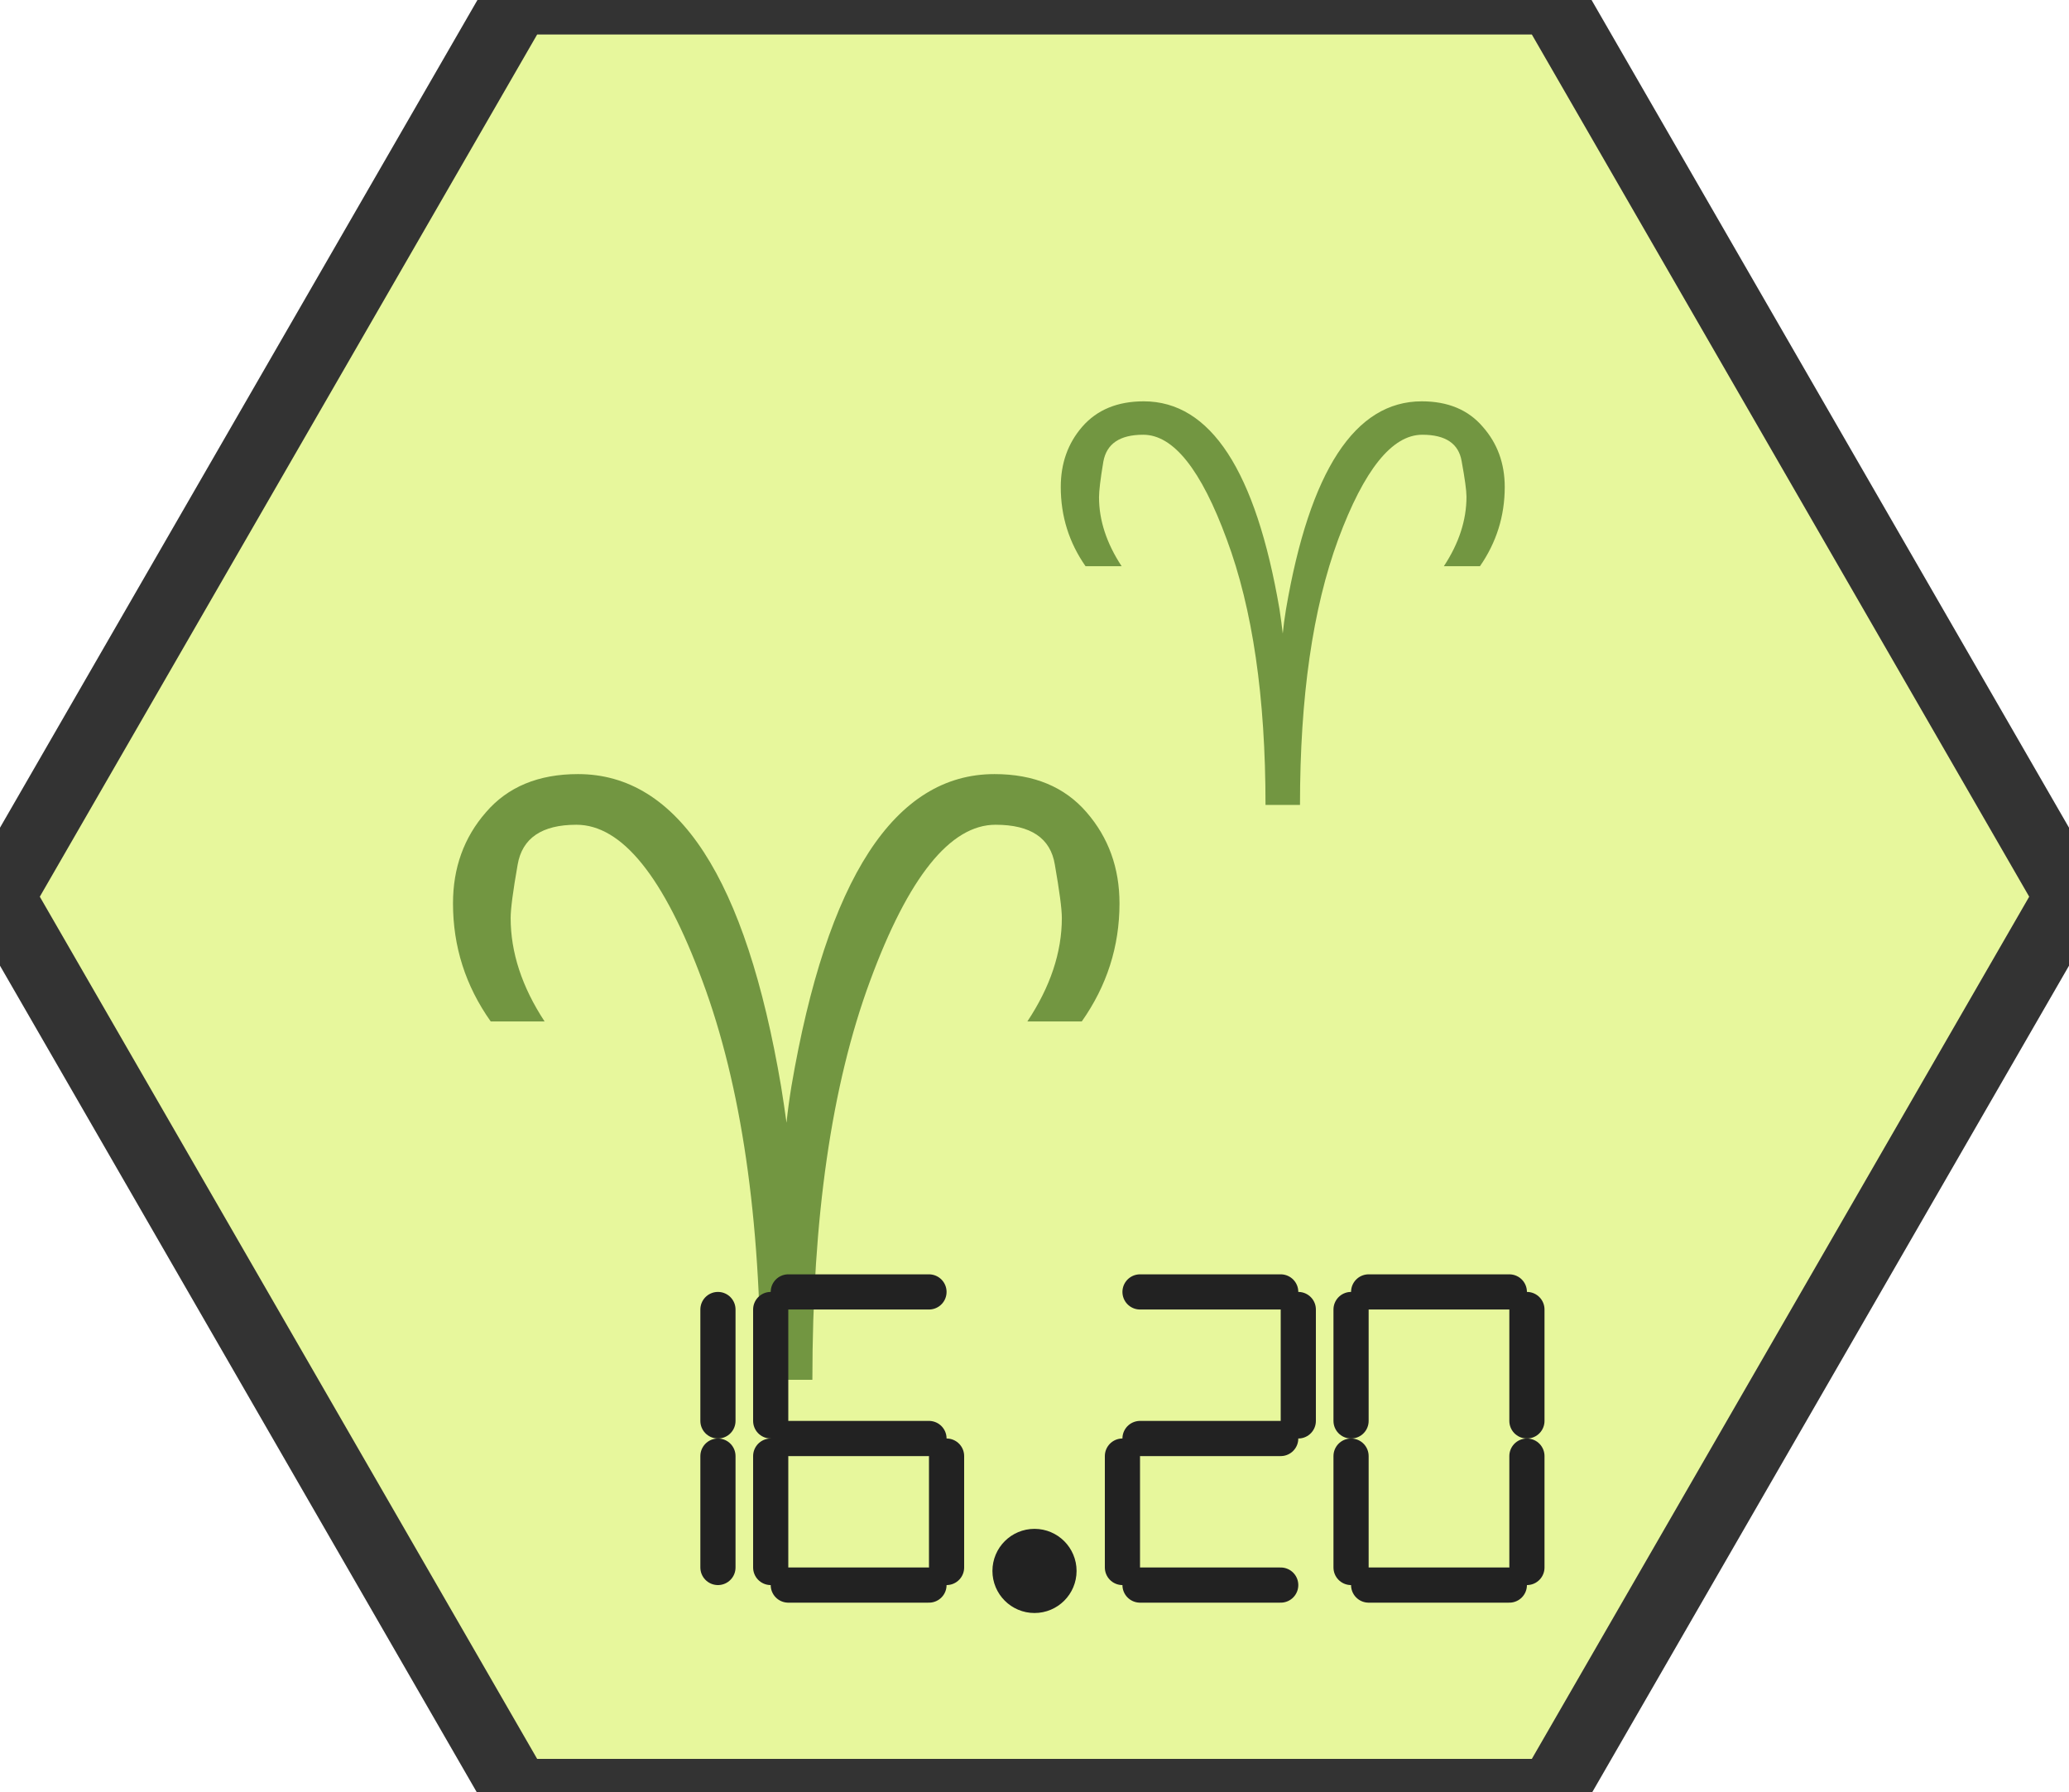
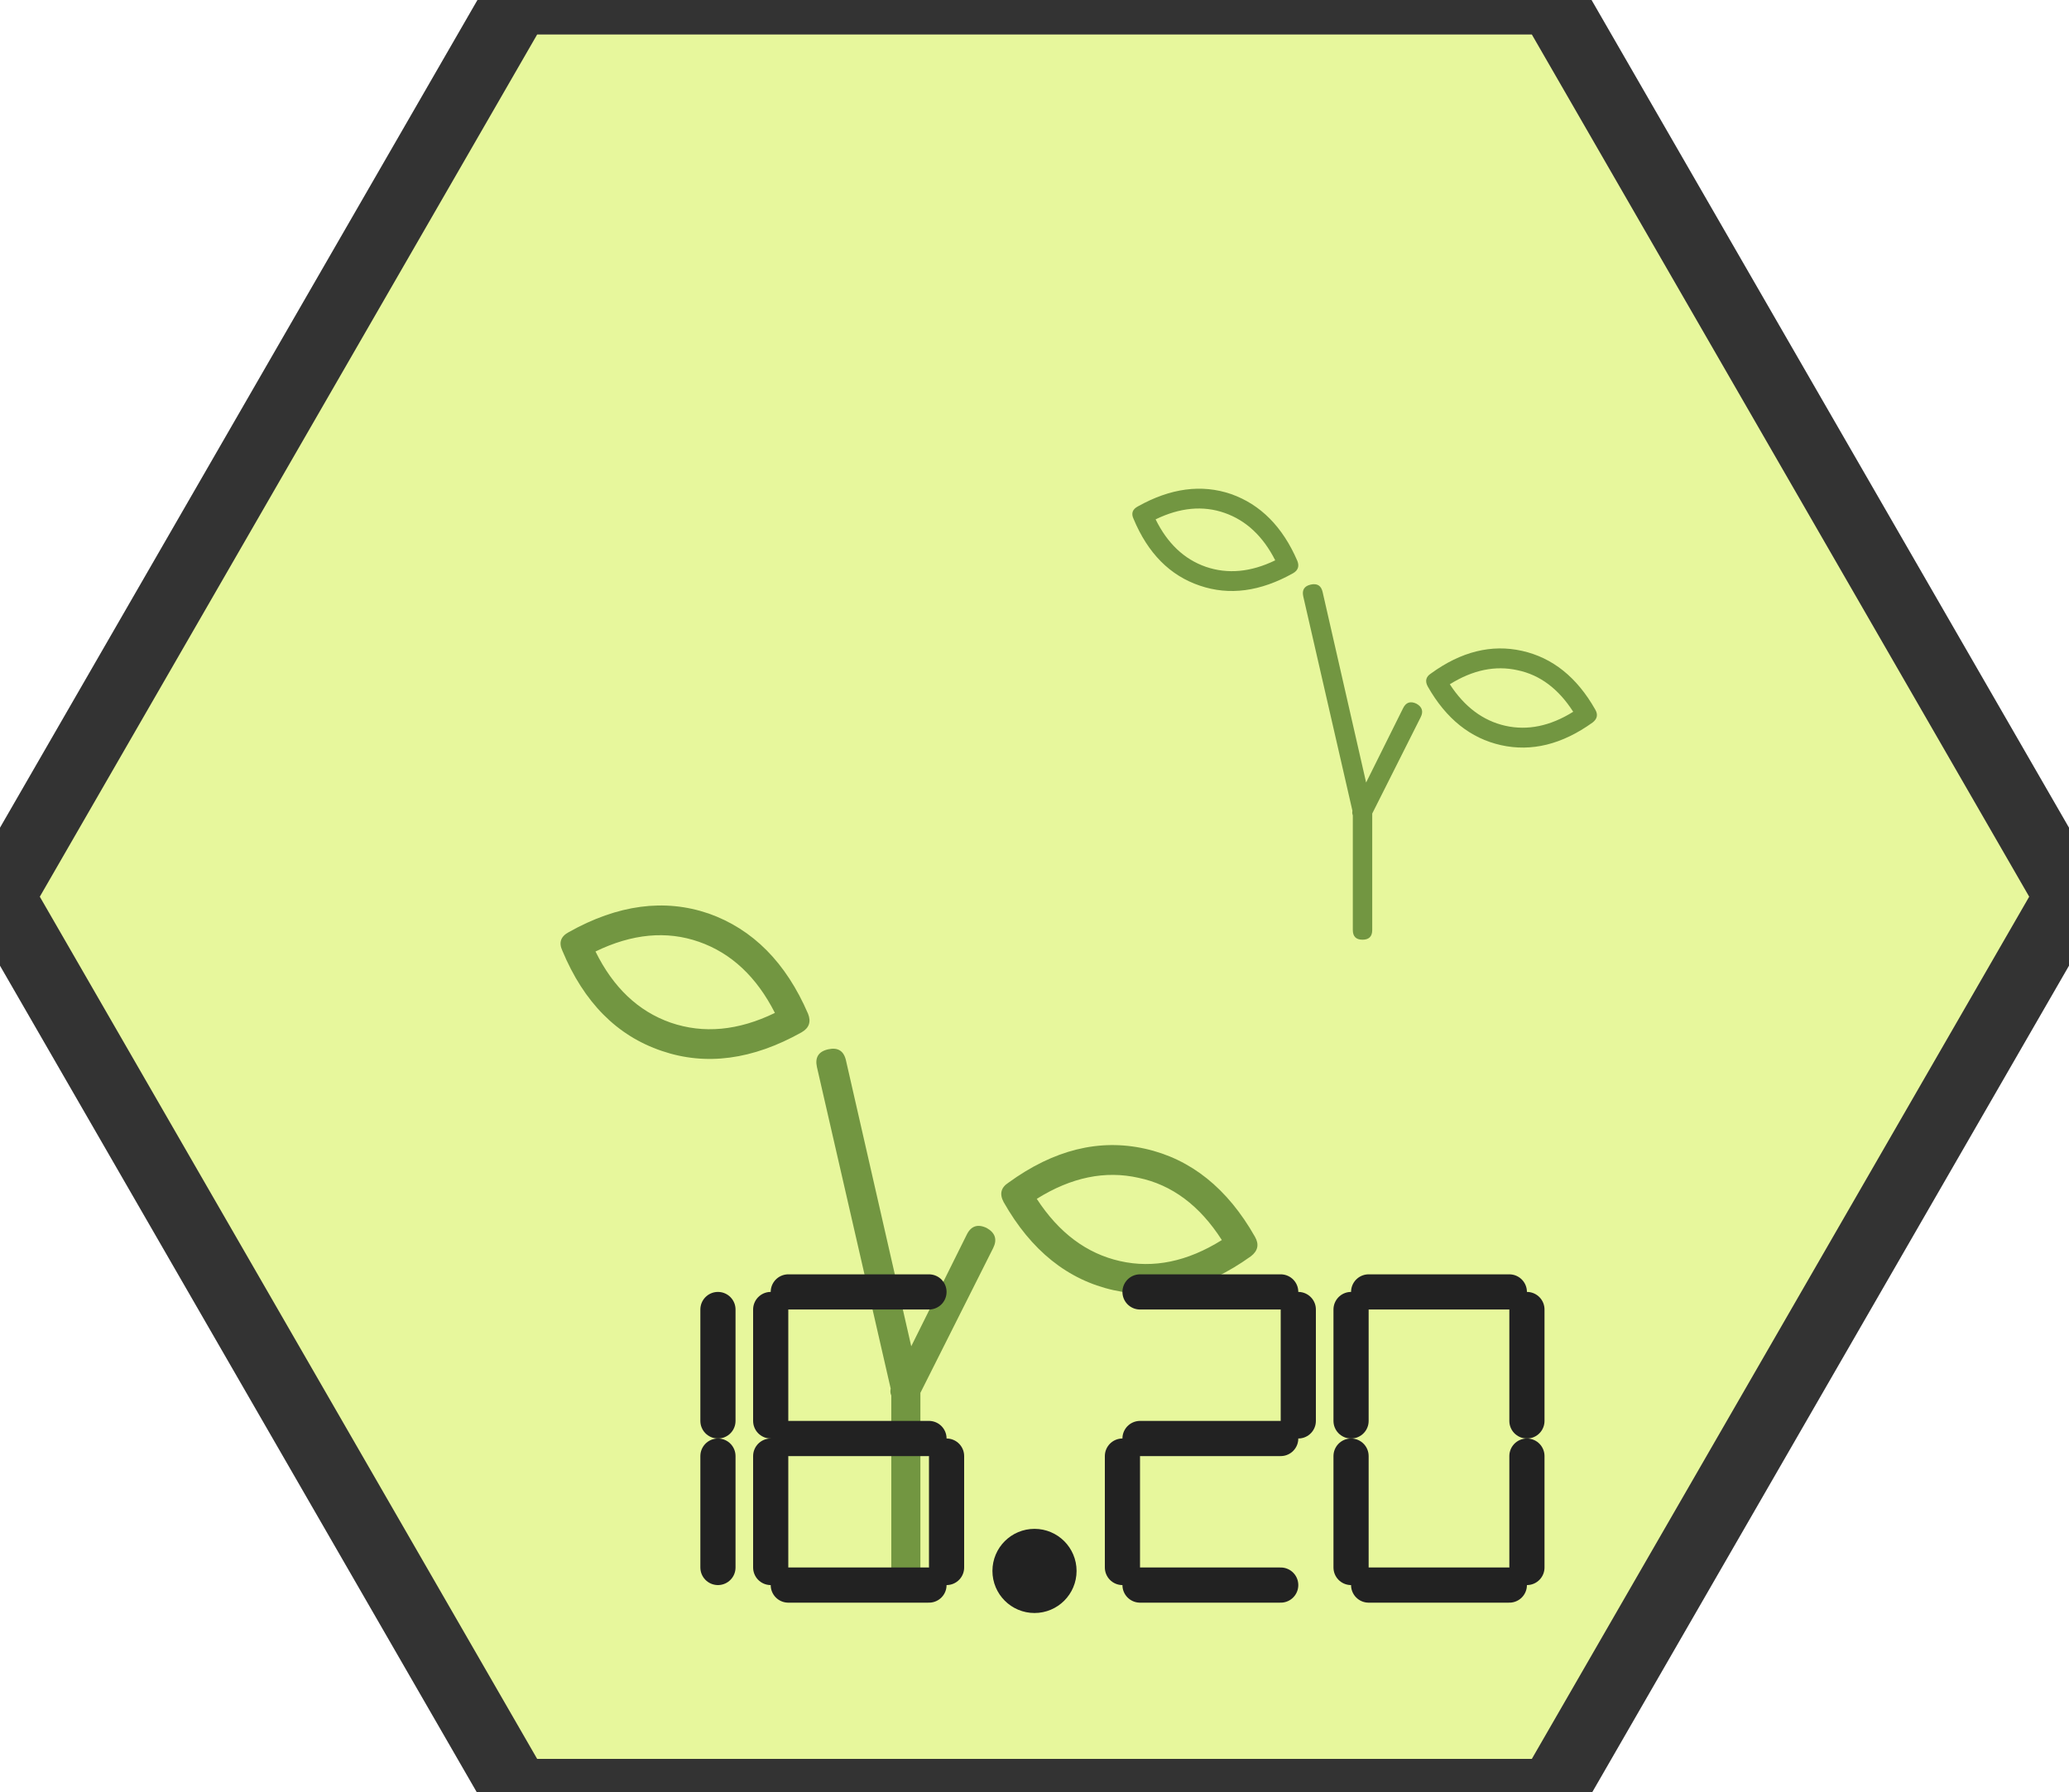
<svg xmlns="http://www.w3.org/2000/svg" xmlns:xlink="http://www.w3.org/1999/xlink" width="60.00" height="51.96" viewBox="0 0 60.00 51.96">
  <a xlink:href="/wiki/16-20/">
    <polygon points="15.0,0.0 45.0,0.0 60.0,26.0 45.0,52.0 15.0,52.0 0.0,26.0" fill="#e7f79c" stroke="#333333" stroke-width="2" />
-     <text x="22.8" y="33.2" text-anchor="middle" dominant-baseline="middle" font-size="24" font-family="system-ui, sans-serif" fill="#729641">♈︎</text>
-     <text x="37.2" y="18.8" text-anchor="middle" dominant-baseline="middle" font-size="16.0" font-family="system-ui, sans-serif" fill="#729641">♈︎</text>
+     <g transform="translate(10.8,42.8)">
+       <path d="M15.047 2.648Q15.047 3.07 15.469 3.07Q15.891 3.07 15.891 2.648V-2.508Q15.891 -2.555 15.891 -2.602L13.734 -12.047Q13.641 -12.469 13.219 -12.375Q12.797 -12.281 12.891 -11.859L15.047 -2.461ZM15.094 -2.695Q14.883 -2.32 15.281 -2.133Q15.656 -1.922 15.844 -2.32L18.0 -6.609Q18.188 -6.984 17.812 -7.195Q17.414 -7.383 17.227 -6.984ZM9.75 -16.312Q7.828 -16.969 5.695 -15.773Q5.344 -15.586 5.508 -15.234Q6.445 -12.984 8.391 -12.328Q10.312 -11.672 12.445 -12.867Q12.773 -13.055 12.633 -13.406Q11.672 -15.633 9.75 -16.312ZM9.469 -15.492Q10.875 -15.0 11.672 -13.43Q10.078 -12.656 8.648 -13.148Q7.242 -13.641 6.469 -15.211Q8.062 -15.984 9.469 -15.492ZM22.406 -9.492Q20.414 -9.938 18.445 -8.508Q18.117 -8.297 18.305 -7.945Q19.5 -5.836 21.492 -5.391Q23.484 -4.945 25.477 -6.375Q25.781 -6.609 25.594 -6.938Q24.398 -9.047 22.406 -9.492ZM22.219 -8.648Q23.672 -8.344 24.633 -6.844Q23.133 -5.906 21.68 -6.234Q20.227 -6.562 19.266 -8.039Q20.766 -8.977 22.219 -8.648Z" fill="#729641" />
+     </g>
+     <g transform="translate(29.2,25.2)">
+       <path d="M10.031 1.766Q10.031 2.047 10.312 2.047Q10.594 2.047 10.594 1.766V-1.672Q10.594 -1.703 10.594 -1.734L9.156 -8.031Q9.094 -8.312 8.812 -8.25Q8.531 -8.188 8.594 -7.906L10.031 -1.641ZM10.062 -1.797Q9.922 -1.547 10.188 -1.422Q10.438 -1.281 10.562 -1.547L12.0 -4.406Q12.125 -4.656 11.875 -4.797Q11.609 -4.922 11.484 -4.656ZM6.5 -10.875Q5.219 -11.312 3.797 -10.516Q3.562 -10.391 3.672 -10.156Q4.297 -8.656 5.594 -8.219Q6.875 -7.781 8.297 -8.578Q8.516 -8.703 8.422 -8.938Q7.781 -10.422 6.5 -10.875ZM6.312 -10.328Q7.25 -10.0 7.781 -8.953Q6.719 -8.438 5.766 -8.766Q4.828 -9.094 4.312 -10.141Q5.375 -10.656 6.312 -10.328ZM14.938 -6.328Q13.609 -6.625 12.297 -5.672Q12.078 -5.531 12.203 -5.297Q13.0 -3.891 14.328 -3.594Q15.656 -3.297 16.984 -4.25Q17.188 -4.406 17.062 -4.625Q16.266 -6.031 14.938 -6.328ZM14.812 -5.766Q15.781 -5.562 16.422 -4.562Q15.422 -3.938 14.453 -4.156Q13.484 -4.375 12.844 -5.359Q13.844 -5.984 14.812 -5.766Z" fill="#729641" />
+     </g>
    <g fill="none" stroke="#222222" stroke-width="1.02" stroke-linecap="round" stroke-linejoin="round">
      <path d="M 20.82 37.97 L 20.82 41.20" />
      <path d="M 20.82 42.22 L 20.82 45.45" />
      <path d="M 22.86 37.46 L 26.94 37.46" />
      <path d="M 22.35 37.97 L 22.35 41.20" />
      <path d="M 22.86 41.71 L 26.94 41.71" />
      <path d="M 27.45 42.22 L 27.45 45.45" />
      <path d="M 22.86 45.96 L 26.94 45.96" />
      <path d="M 22.35 42.22 L 22.35 45.45" />
      <circle cx="30.00" cy="45.55" r="0.71" fill="#222222" />
      <path d="M 33.06 37.46 L 37.14 37.46" />
      <path d="M 37.65 37.97 L 37.65 41.20" />
      <path d="M 33.06 41.71 L 37.14 41.71" />
      <path d="M 32.55 42.22 L 32.55 45.45" />
      <path d="M 33.06 45.96 L 37.14 45.96" />
      <path d="M 39.69 37.46 L 43.77 37.46" />
      <path d="M 44.28 37.97 L 44.28 41.20" />
      <path d="M 44.28 42.22 L 44.28 45.45" />
      <path d="M 39.18 42.22 L 39.18 45.45" />
      <path d="M 39.69 45.96 L 43.77 45.96" />
      <path d="M 39.18 37.97 L 39.18 41.20" />
    </g>
  </a>
</svg>
